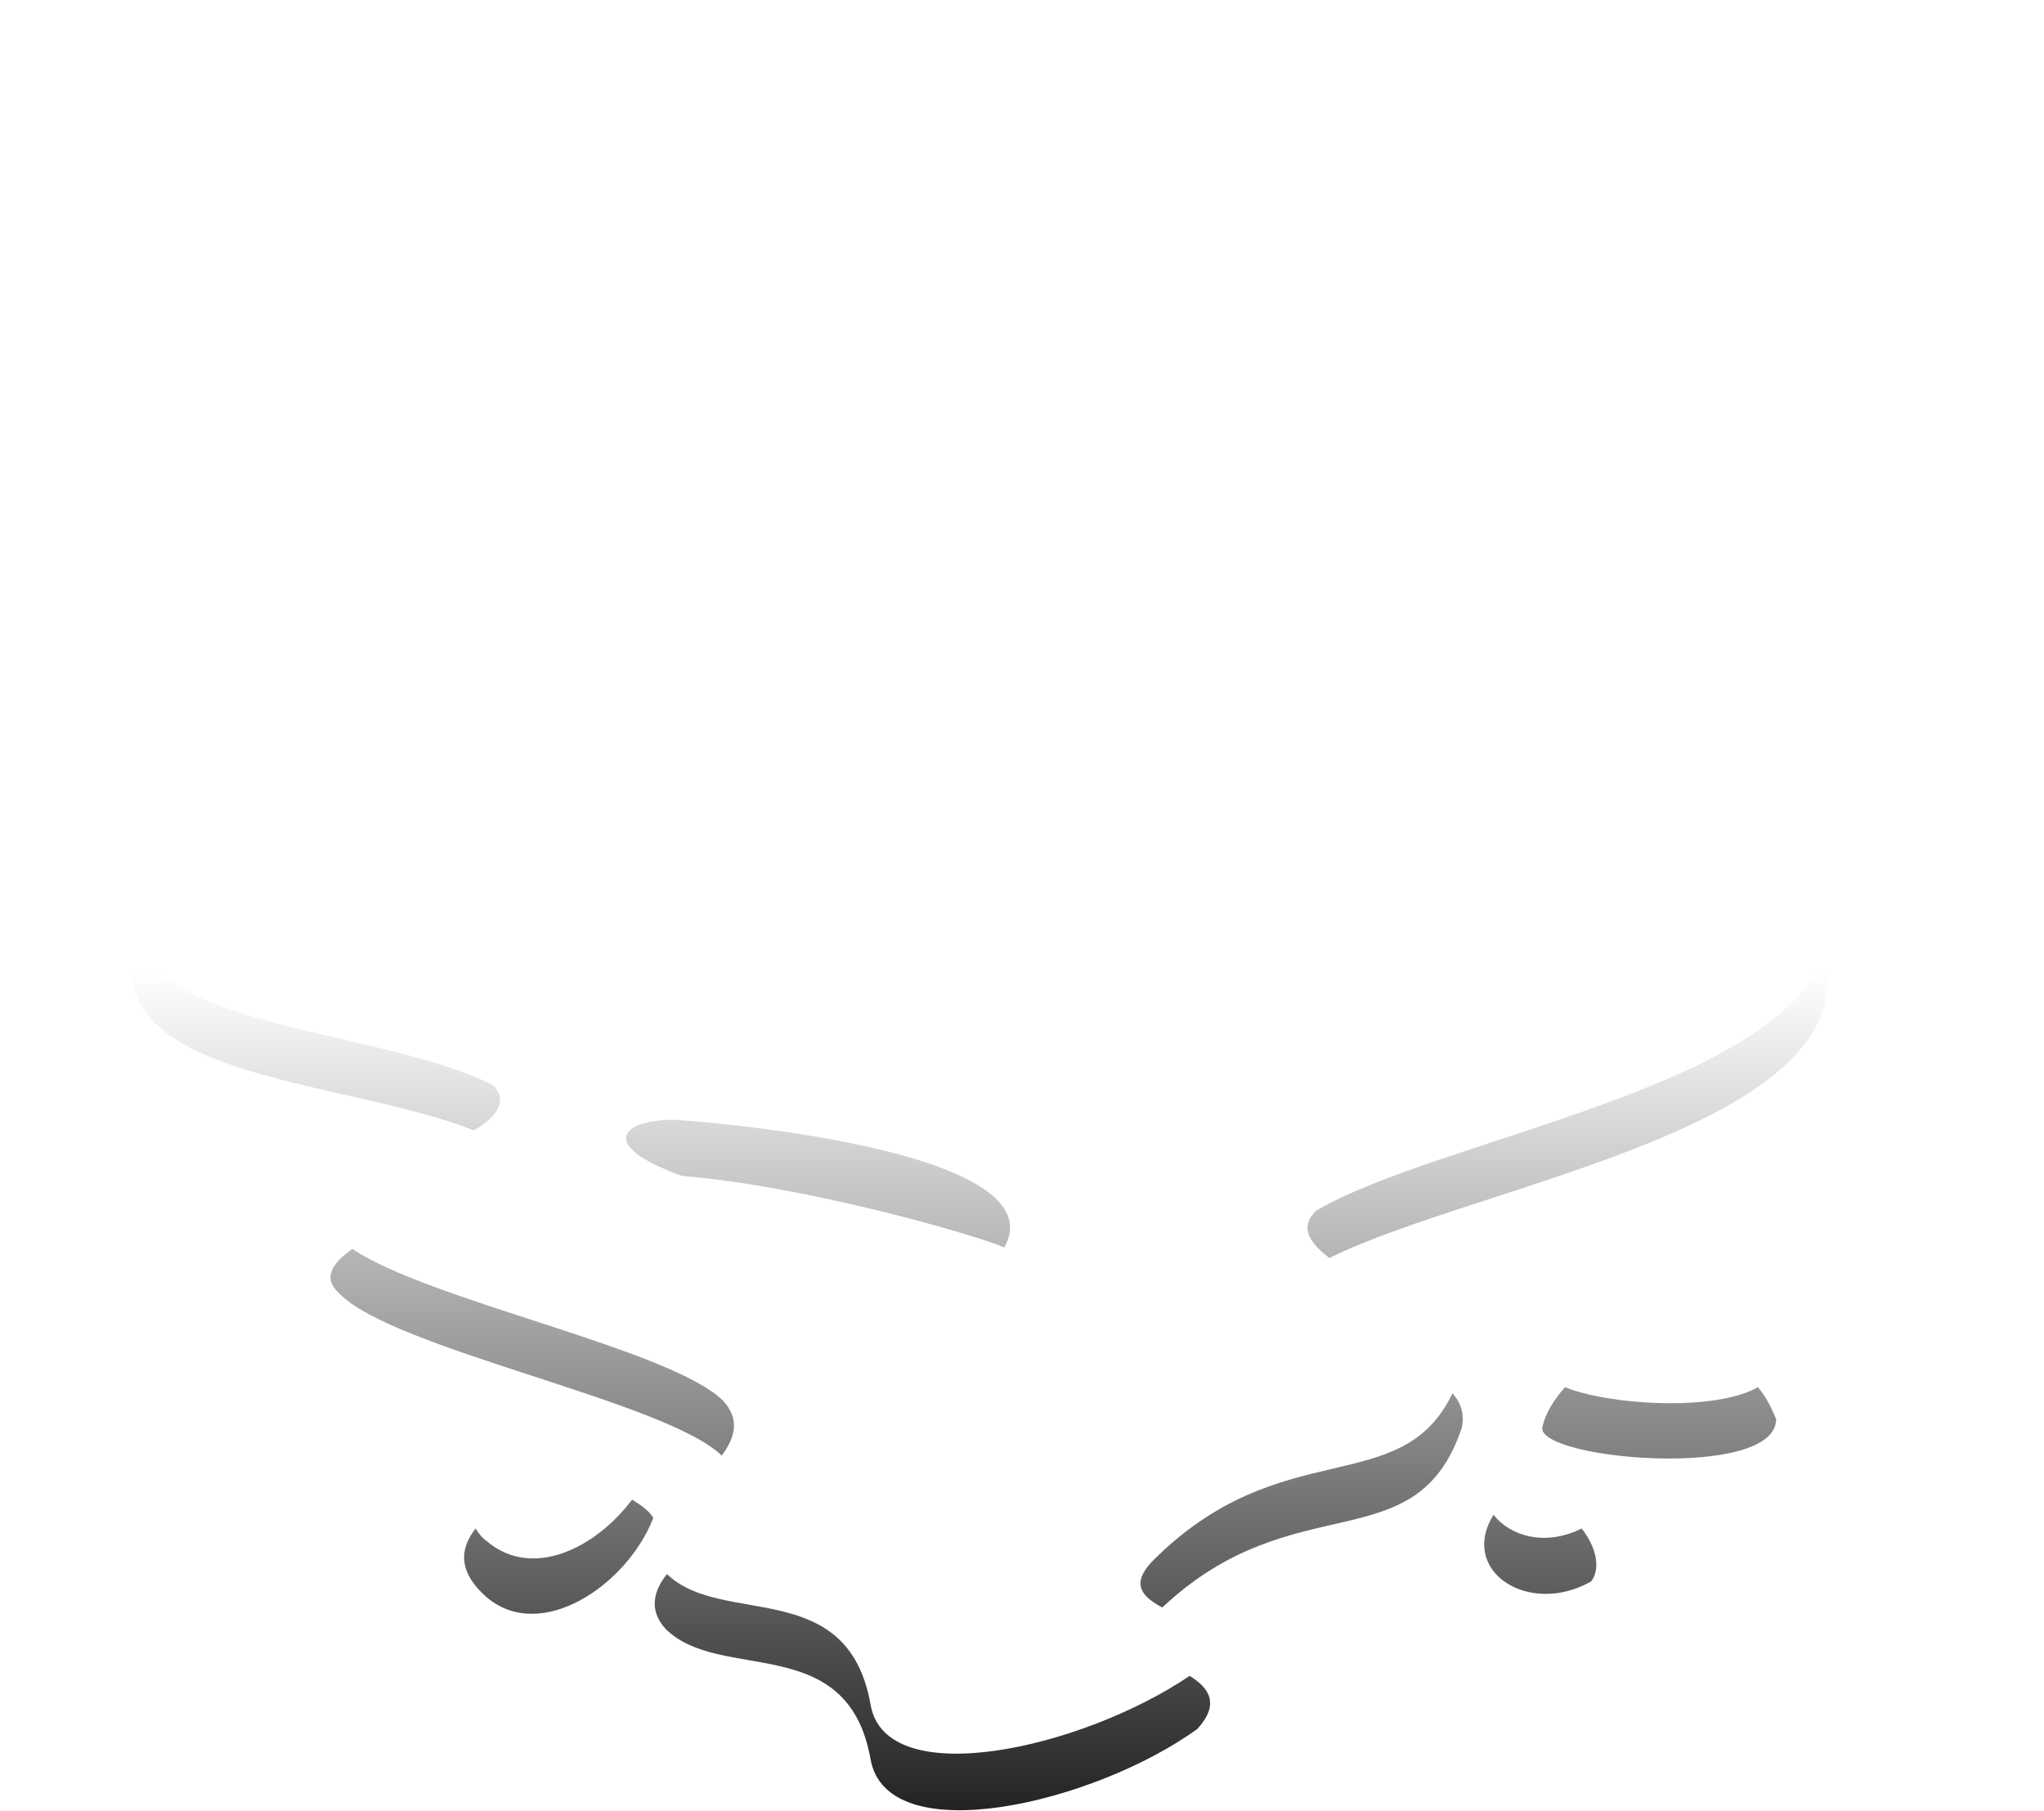
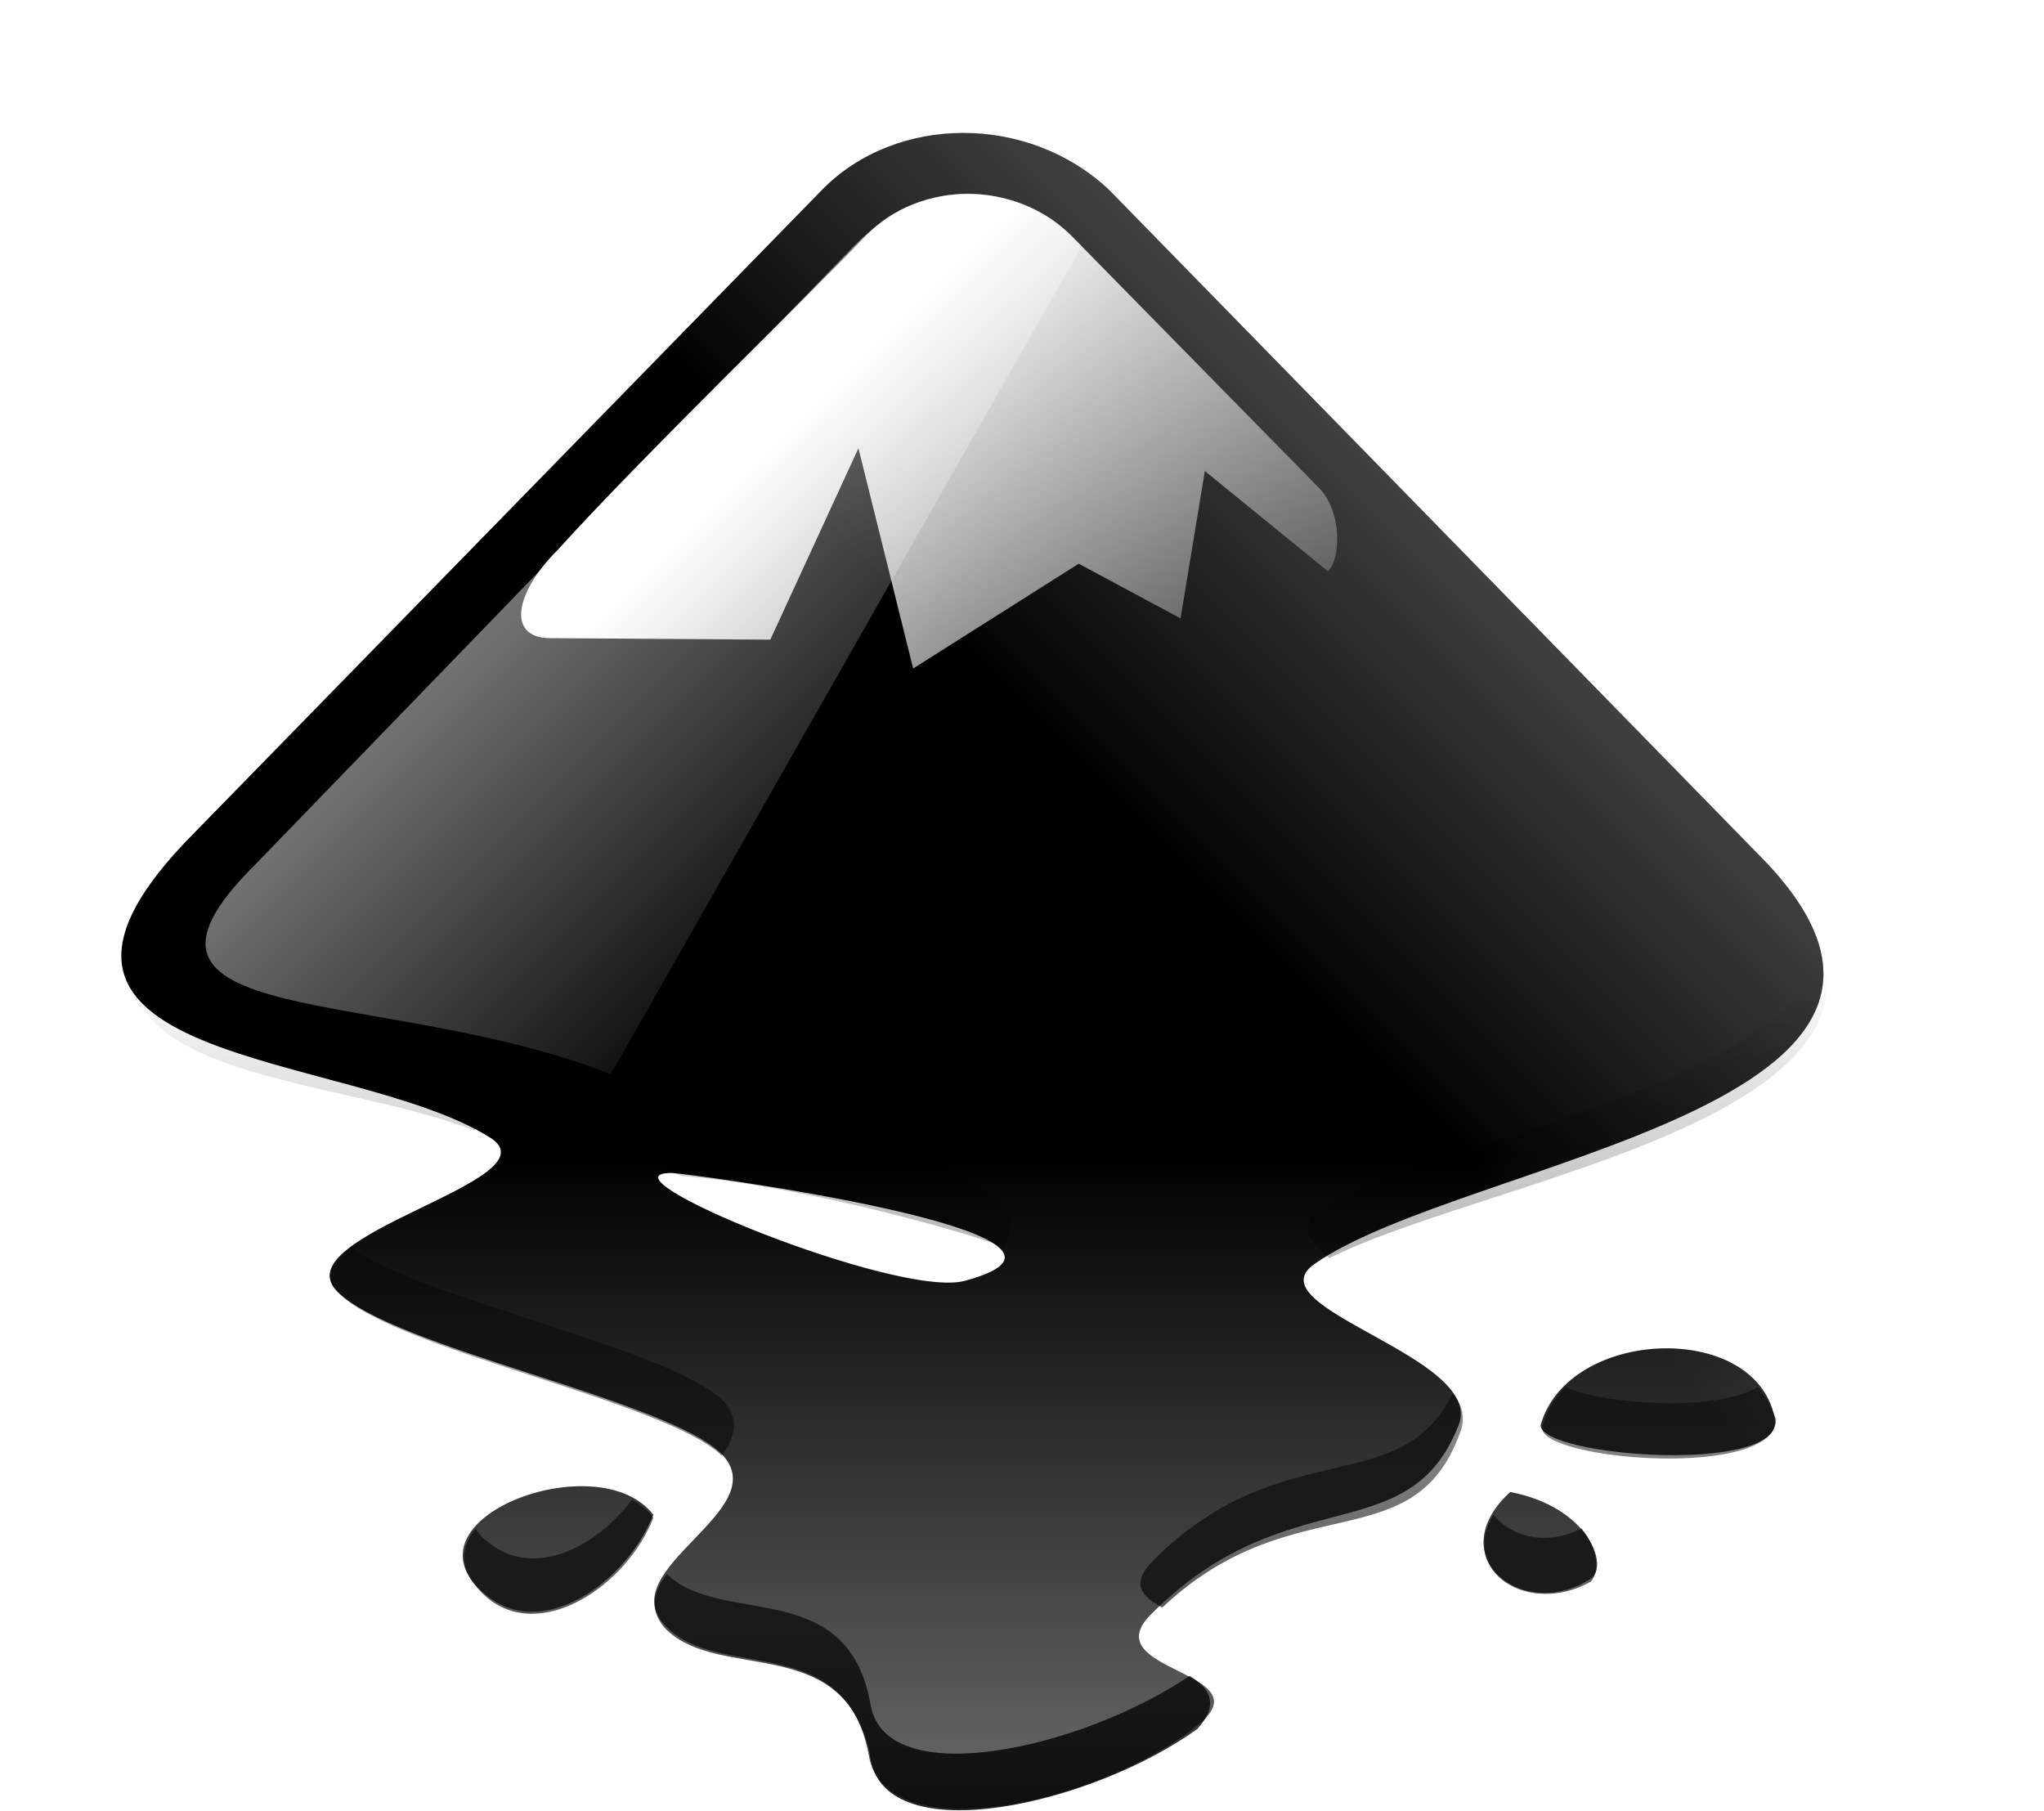
<svg xmlns="http://www.w3.org/2000/svg" xmlns:xlink="http://www.w3.org/1999/xlink" id="svg1" width="19.115" height="16.929" version="1.1" viewBox="0 0 19.115 16.929">
  <defs id="defs3">
    <linearGradient gradientUnits="userSpaceOnUse" id="linearGradient3739" x1="60" x2="90" xlink:href="#WhiteTransparent" y1="20" y2="50" />
    <linearGradient gradientUnits="userSpaceOnUse" id="linearGradient3735" x1="33" x2="58" xlink:href="#WhiteTransparent" y1="35" y2="60" />
    <linearGradient gradientUnits="userSpaceOnUse" id="linearGradient3731" x1="0" x2="0" xlink:href="#WhiteTransparent" y1="128" y2="76" />
    <linearGradient gradientUnits="userSpaceOnUse" id="BlackTransparent">
      <stop id="stop12" offset="0" style="stop-color:black;stop-opacity:1" />
      <stop id="stop14" offset="1" style="stop-color:black;stop-opacity:0" />
    </linearGradient>
    <linearGradient gradientUnits="userSpaceOnUse" id="linearGradient3391">
      <stop id="stop3393" offset="0" style="stop-color:white;stop-opacity:1" />
      <stop id="stop3395" offset="1" style="stop-color:white;stop-opacity:0" />
    </linearGradient>
    <filter filterUnits="userSpaceOnUse" id="ShadowBlur" x="0" y="0">
      <feGaussianBlur id="feGaussianBlur24" in="SourceAlpha" result="blur" stdDeviation="3" />
    </filter>
    <linearGradient gradientUnits="userSpaceOnUse" id="linearGradient3733" x1="80" x2="60" xlink:href="#linearGradient3391" y1="20" y2="40" />
    <linearGradient gradientUnits="userSpaceOnUse" id="linearGradient3737" x1="0" x2="0" xlink:href="#BlackTransparent" y1="128" y2="64" />
    <linearGradient gradientUnits="userSpaceOnUse" id="WhiteTransparent">
      <stop id="stop7" offset="0" style="stop-color:white;stop-opacity:1" />
      <stop id="stop9" offset="1" style="stop-color:white;stop-opacity:0" />
    </linearGradient>
  </defs>
  <g id="inkscape_options" transform="matrix(0.5315629,0,0,0.5315629,0.1658921,-7.132554)">
    <g id="g28" transform="matrix(0.267301,0,0,0.267301,-0.3120837,13.41808)">
      <path class="base-shadow" d="m 8,62.9 c -2.5,9.4 15.4,11.1 24.3,14.7 2.2,1 1.2,-3.2 0.1,-4.2 C 25.2,69.8 10.2,69 8,62.9 Z m 111.6,1 c -2.7,8.9 -25,13.1 -33,17.8 -2.1,1.2 -3.2,6.3 0.4,4.3 9.6,-5.3 35.8,-10.7 32.6,-22.1 z M 44.3,75.7 C 41,75.7 39,77.3 44.9,79.4 52.6,80 63.7,83 66,84 69.8,77.5 45,75.7 44.3,75.7 Z m -21.1,8.5 c -1.4,-1.2 -2.9,1 -0.9,2.8 3.5,3.8 22.6,7.9 26.3,11.5 1.8,0.9 1.2,-2.5 0.1,-3.6 C 45.3,91.5 28.2,87.6 23.2,84.2 Z m 78.5,9.7 c 0.2,3.5 15.8,7.6 15.2,0.1 -0.2,-2.6 -15.4,-2.7 -15.2,-0.1 z m -6.1,-0.2 c -3.4,7.1 -11.3,2.5 -19.8,11.1 -2.3,1.7 -1.3,6.2 1,3.8 8.7,-8.2 16.4,-3.7 19.4,-12.6 0.2,-1 0,-1.6 -0.6,-2.3 z M 31.5,106 c 4.5,5 9.8,1.8 11.5,-5.7 -0.4,-1.7 -16.8,0.1 -11.5,5.7 z m 67.2,-5.8 c -5.4,4.4 3.3,9.4 6,5.8 3.6,-4.7 -3.4,-3.4 -6,-5.8 z M 43.5,105 c -0.9,1.2 -0.8,3 0.3,4.2 3.6,3.6 12,0.1 13.5,8.6 1.1,6.1 15.2,3.5 22,-1.4 1.5,-1.6 1.6,-5.4 -0.3,-4.4 -29.8,13.4 -10.8,-3.8 -35.5,-7 z" id="path30" style="opacity:1;fill:#000000;filter:url(#ShadowBlur)" />
-       <use class="outline-big" height="128" id="use32" style="opacity:0.1;fill:none;stroke:none" width="128" x="0" xlink:href="#outline1" y="0" />
-       <use class="outline-small" height="128" id="use34" style="opacity:0.2;fill:none;stroke:none" width="128" x="0" xlink:href="#outline1" y="0" />
-       <use class="black;" height="128" id="use36" width="128" x="0" xlink:href="#outline1" y="0" />
-       <use class="stroke-highlight" clip-path="url(#clipoutline1)" height="128" id="use38" style="opacity:0.2;fill:none;stroke:none" width="128" x="0" xlink:href="#outline1" y="0" />
-       <use class="specularity" height="128" id="use40" style="opacity:0.5;fill:url(#linearGradient3731)" width="128" x="0" xlink:href="#outline1" y="0" />
-       <use class="low-specularity" height="128" id="use42" style="opacity:0.25;fill:url(#linearGradient3733);fill-opacity:1" width="128" x="0" xlink:href="#outline1" y="0" />
+       <path class="outline-big" id="use32" style="opacity:0.1;fill:none;stroke:none" width="128" height="128" x="0" y="0" d="M 54.1,12.5 12.9,54.7 C -2.7,70.3 23,69 32.3,74.9 36.6,77.7 18.5,81.3 22.2,85 25.8,88.7 43.9,92.1 47.5,95.7 51.1,99.4 40.2,103.3 43.8,107 47.3,110.7 55.7,107.2 57.2,115.6 58.3,121.8 72.6,118.7 79,113.4 83,110 72.1,110 75.7,106.3 84.7,97.2 92.7,102.2 96,93.8 97.8,89.3 82.4,86.1 86.5,83.2 96.3,76.3 132.3,72.8 115.7,56.2 L 73,12.5 C 67.7,7.5 59,7.5 54.1,12.5 Z M 44.2,77.2 C 45.1,77.2 75,81.2 63.5,84.3 59.1,85.5 38.9,77.2 44.2,77.2 Z M 101.4,93.8 C 101.4,95.9 117.7,97.1 116.8,93.3 115.5,86.9 103.2,87.4 101.4,93.8 Z M 31.9,104.9 C 35.6,108.1 41.2,104.2 43,99.7 39.4,95 26.1,100 31.9,104.9 Z M 99.4,98.2 C 94.8,102.4 100.2,106.8 104.7,103.9 105.9,103.1 104.6,99.2 99.4,98.2 Z" />
+       <path class="outline-small" id="use34" style="opacity:0.2;fill:none;stroke:none" width="128" height="128" x="0" y="0" d="M 54.1,12.5 12.9,54.7 C -2.7,70.3 23,69 32.3,74.9 36.6,77.7 18.5,81.3 22.2,85 25.8,88.7 43.9,92.1 47.5,95.7 51.1,99.4 40.2,103.3 43.8,107 47.3,110.7 55.7,107.2 57.2,115.6 58.3,121.8 72.6,118.7 79,113.4 83,110 72.1,110 75.7,106.3 84.7,97.2 92.7,102.2 96,93.8 97.8,89.3 82.4,86.1 86.5,83.2 96.3,76.3 132.3,72.8 115.7,56.2 L 73,12.5 C 67.7,7.5 59,7.5 54.1,12.5 Z M 44.2,77.2 C 45.1,77.2 75,81.2 63.5,84.3 59.1,85.5 38.9,77.2 44.2,77.2 Z M 101.4,93.8 C 101.4,95.9 117.7,97.1 116.8,93.3 115.5,86.9 103.2,87.4 101.4,93.8 Z M 31.9,104.9 C 35.6,108.1 41.2,104.2 43,99.7 39.4,95 26.1,100 31.9,104.9 Z M 99.4,98.2 C 94.8,102.4 100.2,106.8 104.7,103.9 105.9,103.1 104.6,99.2 99.4,98.2 Z" />
+       <path class="black" id="use36" width="128" height="128" x="0" y="0" d="M 54.1,12.5 12.9,54.7 C -2.7,70.3 23,69 32.3,74.9 36.6,77.7 18.5,81.3 22.2,85 25.8,88.7 43.9,92.1 47.5,95.7 51.1,99.4 40.2,103.3 43.8,107 47.3,110.7 55.7,107.2 57.2,115.6 58.3,121.8 72.6,118.7 79,113.4 83,110 72.1,110 75.7,106.3 84.7,97.2 92.7,102.2 96,93.8 97.8,89.3 82.4,86.1 86.5,83.2 96.3,76.3 132.3,72.8 115.7,56.2 L 73,12.5 C 67.7,7.5 59,7.5 54.1,12.5 Z M 44.2,77.2 C 45.1,77.2 75,81.2 63.5,84.3 59.1,85.5 38.9,77.2 44.2,77.2 Z M 101.4,93.8 C 101.4,95.9 117.7,97.1 116.8,93.3 115.5,86.9 103.2,87.4 101.4,93.8 Z M 31.9,104.9 C 35.6,108.1 41.2,104.2 43,99.7 39.4,95 26.1,100 31.9,104.9 Z M 99.4,98.2 C 94.8,102.4 100.2,106.8 104.7,103.9 105.9,103.1 104.6,99.2 99.4,98.2 Z" />
+       <path class="stroke-highlight" id="use38" width="128" height="128" style="opacity:0.2;fill:none;stroke:none" x="0" y="0" d="M 54.1,12.5 12.9,54.7 C -2.7,70.3 23,69 32.3,74.9 36.6,77.7 18.5,81.3 22.2,85 25.8,88.7 43.9,92.1 47.5,95.7 51.1,99.4 40.2,103.3 43.8,107 47.3,110.7 55.7,107.2 57.2,115.6 58.3,121.8 72.6,118.7 79,113.4 83,110 72.1,110 75.7,106.3 84.7,97.2 92.7,102.2 96,93.8 97.8,89.3 82.4,86.1 86.5,83.2 96.3,76.3 132.3,72.8 115.7,56.2 L 73,12.5 C 67.7,7.5 59,7.5 54.1,12.5 Z M 44.2,77.2 C 45.1,77.2 75,81.2 63.5,84.3 59.1,85.5 38.9,77.2 44.2,77.2 Z M 101.4,93.8 C 101.4,95.9 117.7,97.1 116.8,93.3 115.5,86.9 103.2,87.4 101.4,93.8 Z M 31.9,104.9 C 35.6,108.1 41.2,104.2 43,99.7 39.4,95 26.1,100 31.9,104.9 Z M 99.4,98.2 C 94.8,102.4 100.2,106.8 104.7,103.9 105.9,103.1 104.6,99.2 99.4,98.2 Z" />
+       <path class="specularity" id="use40" style="opacity:0.5;fill:url(#linearGradient3731)" width="128" height="128" x="0" y="0" d="M 54.1,12.5 12.9,54.7 C -2.7,70.3 23,69 32.3,74.9 36.6,77.7 18.5,81.3 22.2,85 25.8,88.7 43.9,92.1 47.5,95.7 51.1,99.4 40.2,103.3 43.8,107 47.3,110.7 55.7,107.2 57.2,115.6 58.3,121.8 72.6,118.7 79,113.4 83,110 72.1,110 75.7,106.3 84.7,97.2 92.7,102.2 96,93.8 97.8,89.3 82.4,86.1 86.5,83.2 96.3,76.3 132.3,72.8 115.7,56.2 L 73,12.5 C 67.7,7.5 59,7.5 54.1,12.5 Z M 44.2,77.2 C 45.1,77.2 75,81.2 63.5,84.3 59.1,85.5 38.9,77.2 44.2,77.2 Z M 101.4,93.8 C 101.4,95.9 117.7,97.1 116.8,93.3 115.5,86.9 103.2,87.4 101.4,93.8 Z M 31.9,104.9 C 35.6,108.1 41.2,104.2 43,99.7 39.4,95 26.1,100 31.9,104.9 Z M 99.4,98.2 C 94.8,102.4 100.2,106.8 104.7,103.9 105.9,103.1 104.6,99.2 99.4,98.2 Z" />
+       <path class="low-specularity" id="use42" width="128" height="128" style="opacity:0.25;fill:url(#linearGradient3733);fill-opacity:1" x="0" y="0" d="M 54.1,12.5 12.9,54.7 C -2.7,70.3 23,69 32.3,74.9 36.6,77.7 18.5,81.3 22.2,85 25.8,88.7 43.9,92.1 47.5,95.7 51.1,99.4 40.2,103.3 43.8,107 47.3,110.7 55.7,107.2 57.2,115.6 58.3,121.8 72.6,118.7 79,113.4 83,110 72.1,110 75.7,106.3 84.7,97.2 92.7,102.2 96,93.8 97.8,89.3 82.4,86.1 86.5,83.2 96.3,76.3 132.3,72.8 115.7,56.2 L 73,12.5 C 67.7,7.5 59,7.5 54.1,12.5 Z M 44.2,77.2 C 45.1,77.2 75,81.2 63.5,84.3 59.1,85.5 38.9,77.2 44.2,77.2 Z M 101.4,93.8 C 101.4,95.9 117.7,97.1 116.8,93.3 115.5,86.9 103.2,87.4 101.4,93.8 Z M 31.9,104.9 C 35.6,108.1 41.2,104.2 43,99.7 39.4,95 26.1,100 31.9,104.9 Z M 99.4,98.2 C 94.8,102.4 100.2,106.8 104.7,103.9 105.9,103.1 104.6,99.2 99.4,98.2 Z" />
      <path class="specularity" d="m 16.8,56.9 c -11.1,11 8.4,7.9 23.4,13.8 l 31,-54.5 c -4.7,-4.8 -10.7,-4.4 -15,0 z" id="path44" style="opacity:0.5;fill:url(#linearGradient3735)" />
      <path class="shade" d="m 8.9,61.7 c -2.6,9.4 13.4,9.2 22.3,12.7 1.5,-0.9 2.3,-2 1.2,-3 C 25.2,67.8 11,67.8 8.9,61.7 Z m 111.1,1 c -2.7,8.9 -25.5,12.3 -33.4,17 -1.1,1.1 -0.4,2.1 0.9,3.1 9.8,-4.9 35.7,-8.7 32.5,-20.1 z m -75.7,11 c -3.2,0 -5.2,1.6 0.6,3.7 7.7,0.6 18.8,3.7 21.2,4.7 3.7,-6.6 -21,-8.4 -21.8,-8.4 z m -21.1,8.5 c -1.3,0.9 -2,1.9 -0.9,2.9 3.5,3.7 21.5,7.1 25.2,10.7 0.9,-1.2 1.2,-2.4 0.1,-3.6 -3.4,-3.4 -19.4,-6.6 -24.4,-10 z m 79.8,9.1 c -0.7,0.8 -1.3,1.7 -1.5,2.7 0,2.1 15.4,3.4 15.4,-0.6 -0.3,-0.7 -0.6,-1.4 -1.2,-2.1 -2.8,1.6 -9.7,1.2 -12.7,0 z m -7.4,0.4 c -3.4,7.1 -11.3,2.5 -19.8,11.1 -1.4,1.5 -0.6,2.3 0.7,3 8.7,-8.2 16.7,-2.9 19.7,-11.8 0.2,-0.9 0,-1.6 -0.6,-2.3 z m -54,7 c -2.4,3.2 -6.6,5.3 -9.6,2.7 -0.3,-0.2 -0.5,-0.5 -0.7,-0.8 -1.1,1.4 -1.1,2.9 0.7,4.5 3.6,3.1 9.3,-0.8 11,-5.2 -0.3,-0.5 -0.9,-0.9 -1.4,-1.2 z m 56.7,1 c -2.3,3.7 2.3,6.7 6.4,4.4 0.6,-0.7 0.5,-2.1 -0.6,-3.5 -2.4,1.2 -4.7,0.5 -5.8,-0.9 z m -54.4,3.9 c -0.9,1.1 -1.2,2.4 -0.1,3.6 3.6,3.6 12,0.1 13.5,8.6 1.1,6.1 14.7,2.9 21.5,-2 1.5,-1.64 0.8,-2.7 -0.5,-3.5 -7.1,4.8 -20,7.7 -21,1.9 -1.5,-8.5 -9.8,-5.1 -13.4,-8.6 z" id="path46" style="fill:url(#linearGradient3737)" />
      <path class="full-specularity" d="m 70.5,15.5 16.3,16.6 c 1.5,1.5 1.5,4.6 0.6,5.5 L 79.3,31 77.7,40.7 71,37.1 60.1,44 56.5,29.5 50.7,42.1 36.2,42 c -2.8,0 -2.4,-2.9 0.5,-5.8 5.7,-6.3 16.8,-17 20.3,-20.7 3.6,-3.7 9.9,-3.6 13.5,0 z" id="icecap" style="opacity:1;fill:url(#linearGradient3739)" />
    </g>
  </g>
</svg>
